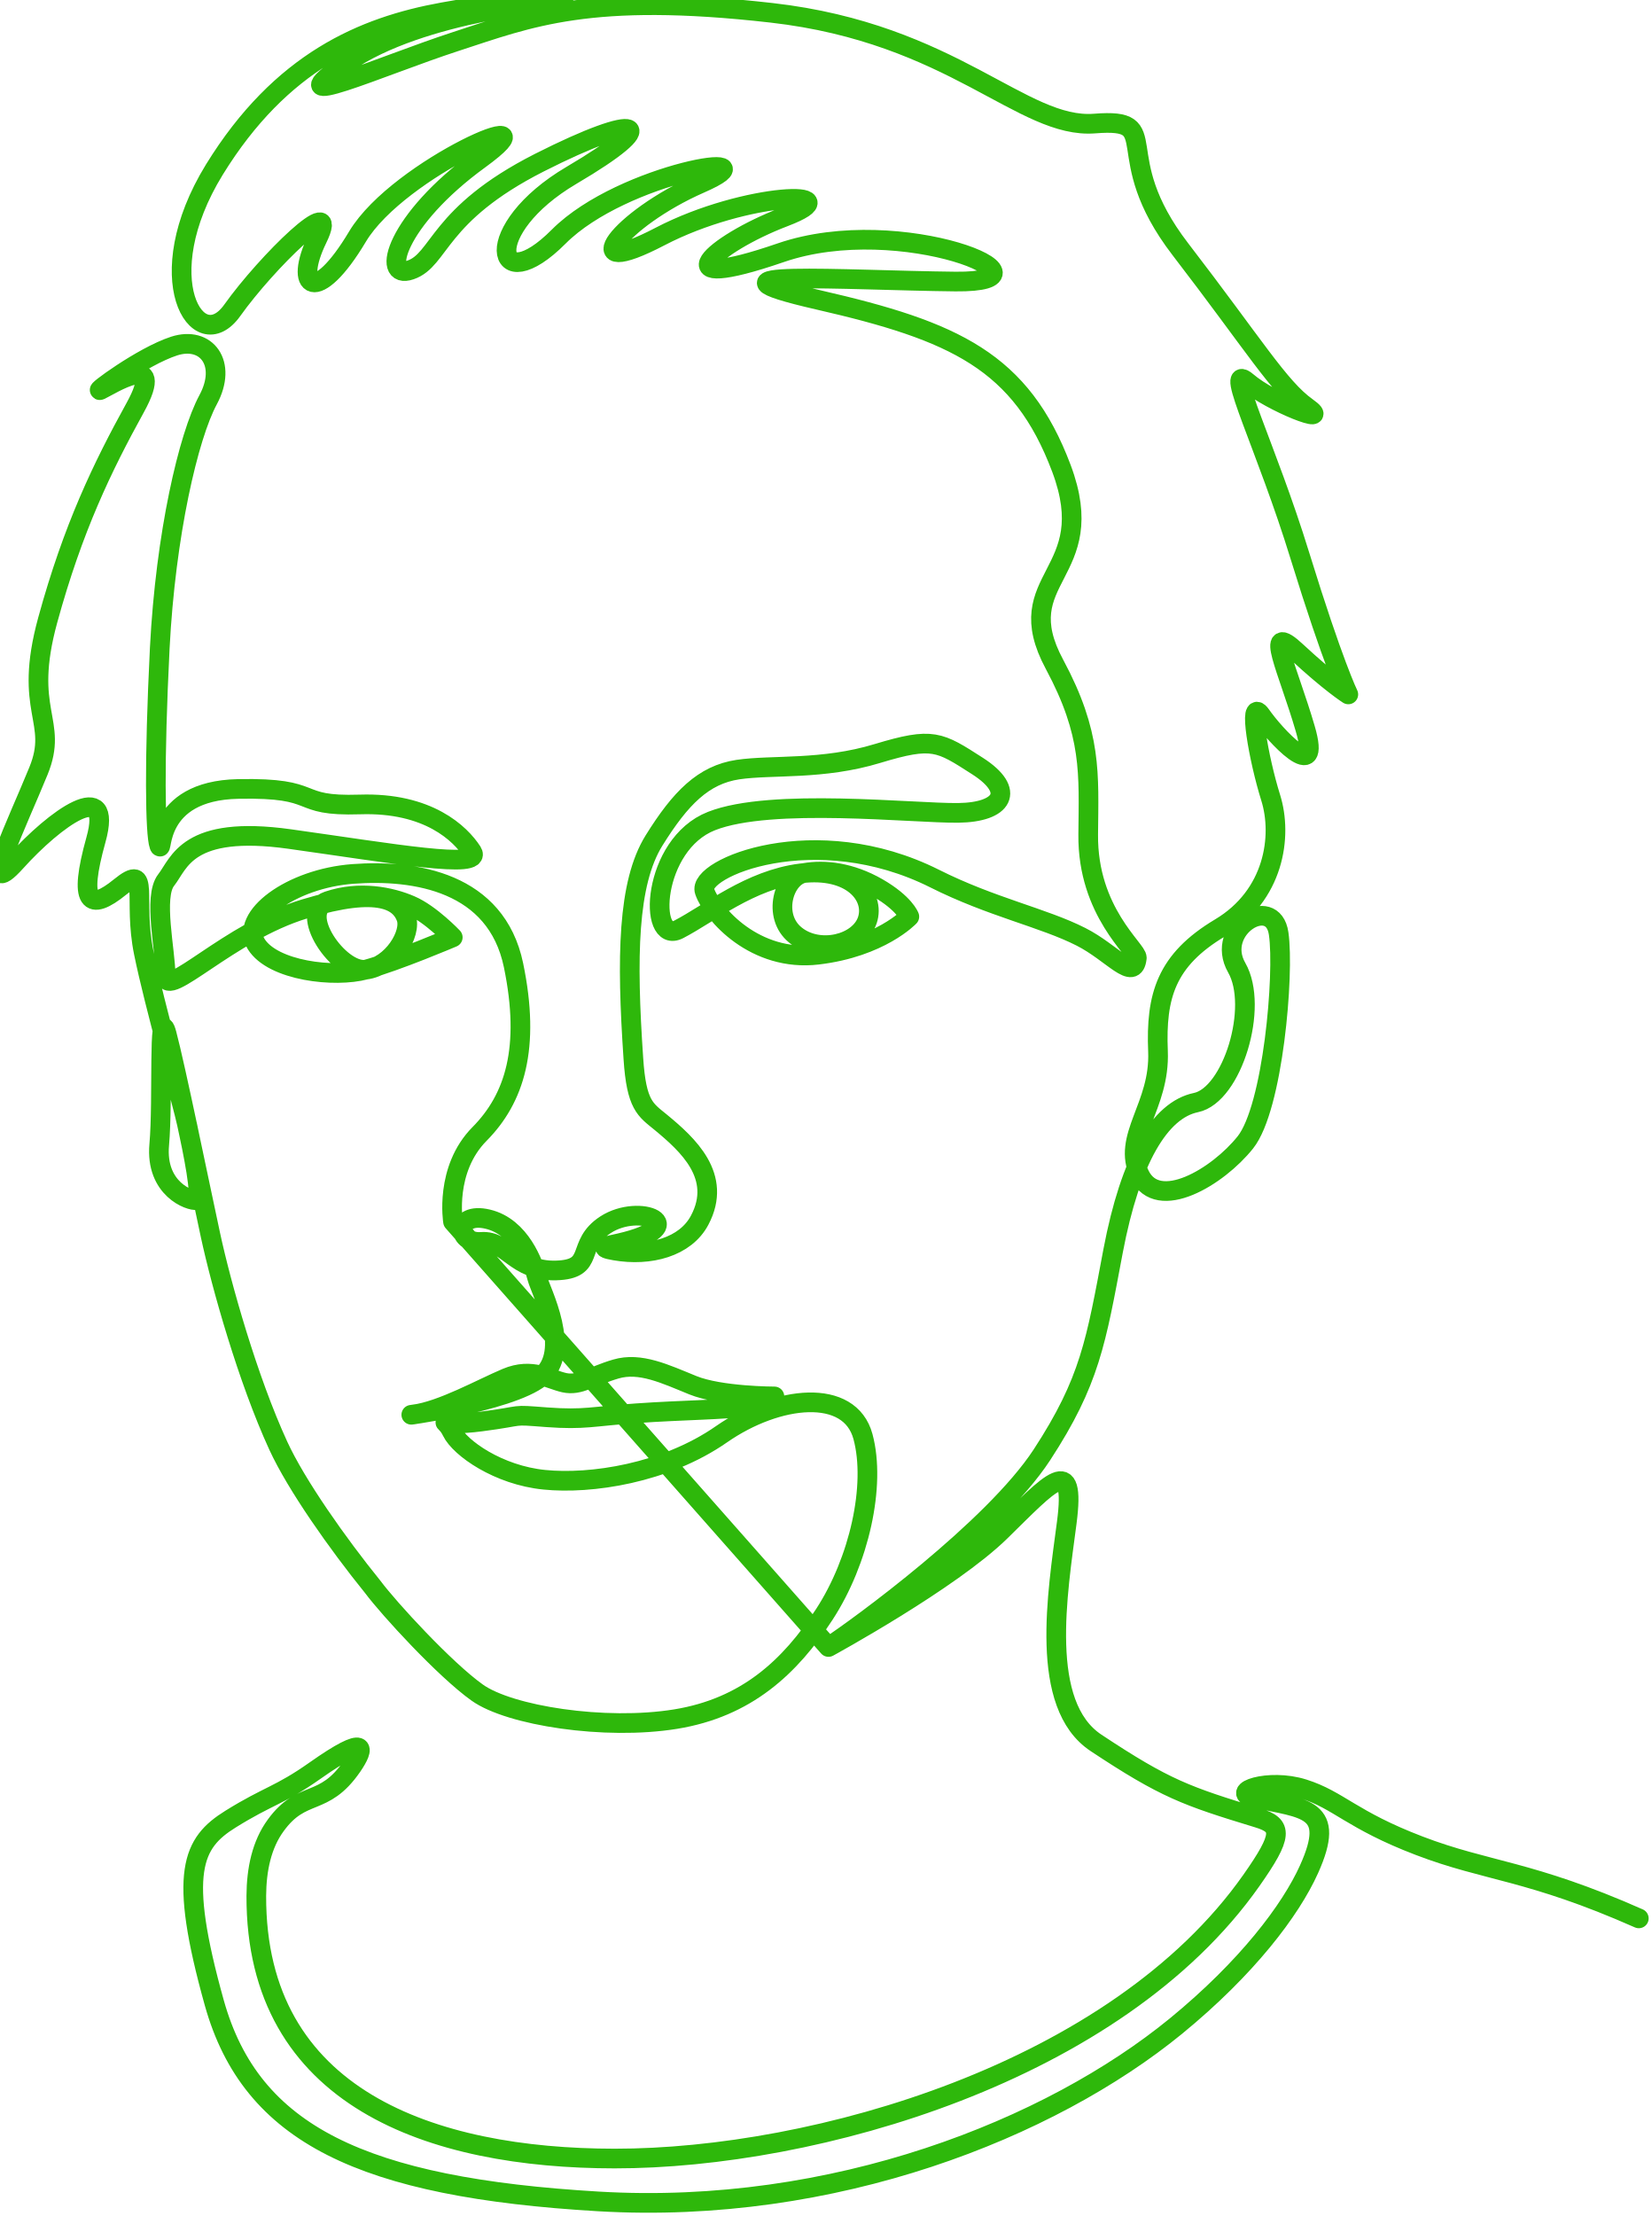
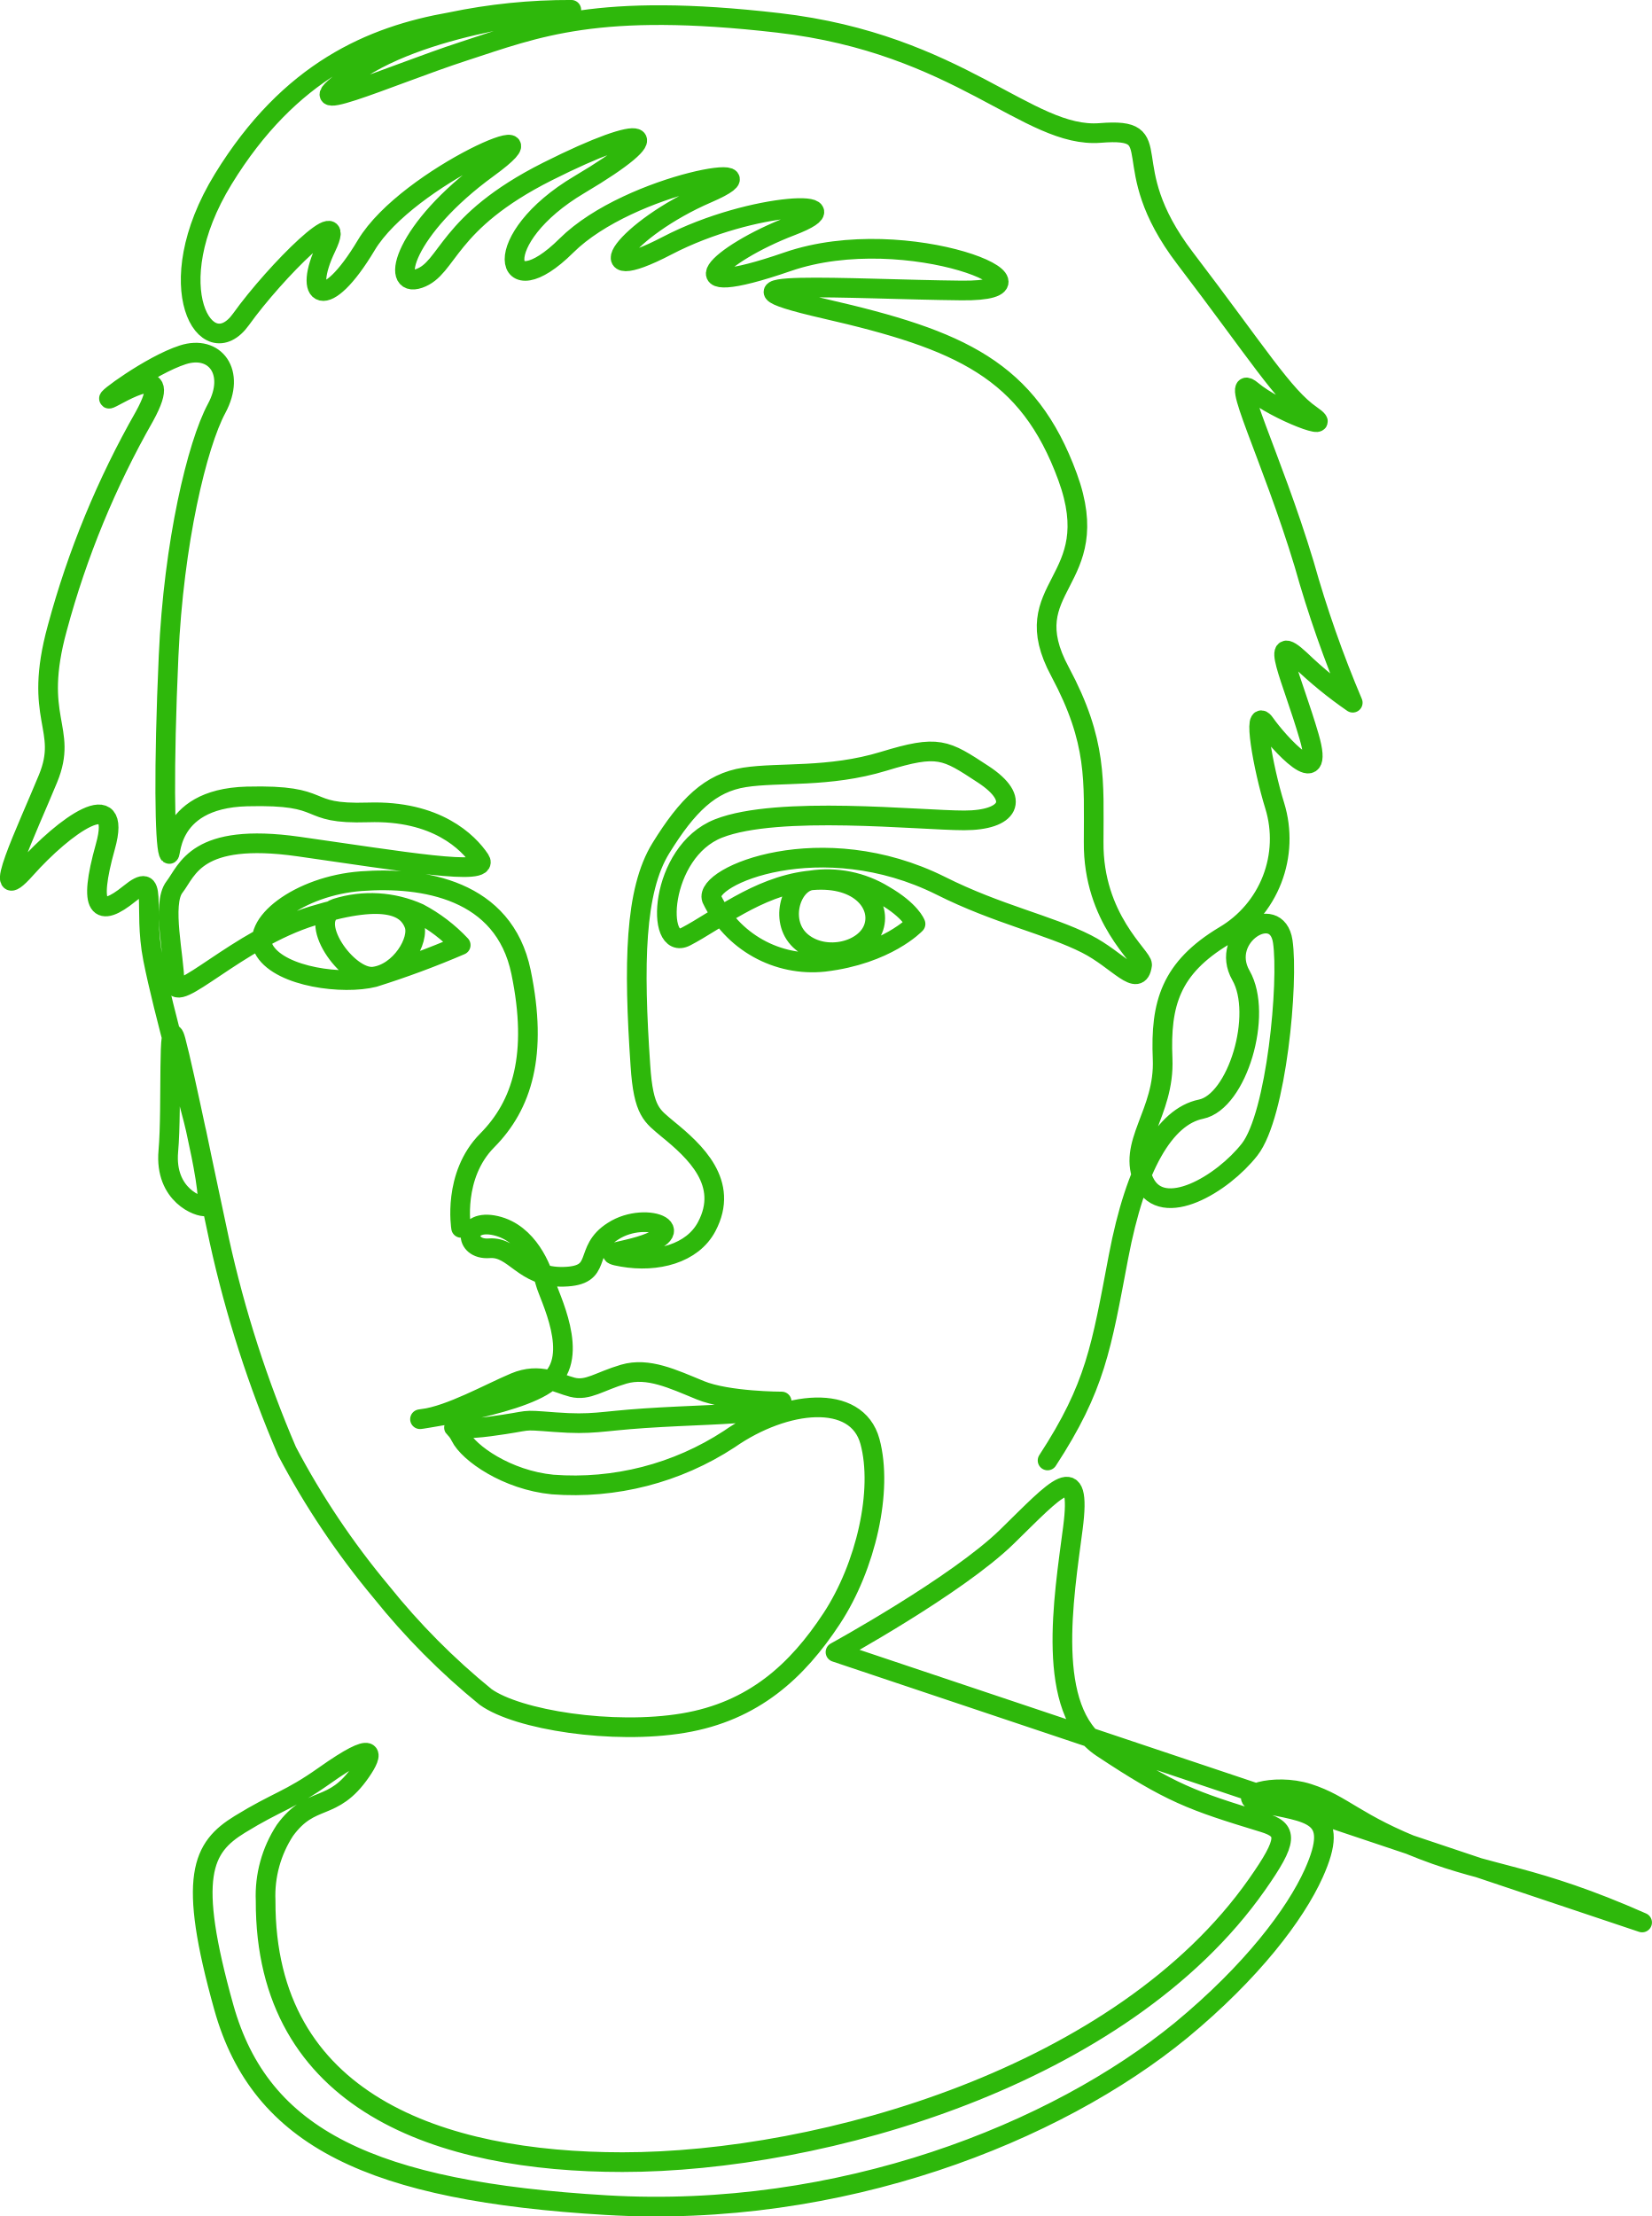
<svg xmlns="http://www.w3.org/2000/svg" width="126" height="169" viewBox="0 0 126 169" fill="none">
-   <path d="M125 146.303C116.67 142.616 113.429 142.748 108.248 140.762C103.077 138.786 102.132 137.289 99.43 136.433C96.738 135.577 93.67 136.678 95.681 137.116C99.521 137.951 101.97 137.839 99.847 142.555C98.445 145.672 95.123 150.072 89.688 154.524C80.118 162.347 63.63 168.947 45.649 167.888C27.667 166.829 19.164 162.785 16.35 152.761C13.546 142.738 14.684 140.538 17.58 138.735C20.475 136.932 21.328 136.942 24.041 135.027C28.104 132.165 27.799 133.326 26.855 134.701C24.671 137.869 23.065 136.413 21.034 139.204C19.957 140.67 19.561 142.575 19.55 144.582C19.5 160.065 32.991 164.608 46.878 164.618C62.157 164.628 85.136 158.068 95.448 143.411C97.876 139.957 97.835 139.214 95.956 138.643C90.47 136.973 88.875 136.413 83.602 132.919C79.214 130.016 80.666 121.49 81.367 116.122C82.068 110.754 80.138 113.046 76.319 116.784C72.509 120.522 63.193 125.605 63.193 125.605M34.555 93.172C34.555 93.172 33.895 89.19 36.577 86.48C39.249 83.781 40.478 79.93 39.167 73.605C37.847 67.269 31.68 66.301 26.926 66.648C22.171 67.004 18.26 69.948 19.54 71.996C20.81 74.043 25.524 74.593 27.891 73.951C30.258 73.309 34.535 71.486 34.535 71.486C34.535 71.486 32.848 69.704 31.335 69.052C29.821 68.39 27.434 67.901 25.016 68.716C22.608 69.53 25.869 74.196 27.891 73.951C29.913 73.707 31.447 71.181 30.979 69.968C30.522 68.766 29.029 67.554 23.238 69.317C17.448 71.069 12.632 76.304 12.632 74.41C12.632 72.525 11.667 68.39 12.673 67.116C13.679 65.843 14.248 62.889 22.1 63.989C29.953 65.089 36.882 66.322 36.008 64.957C35.124 63.592 32.676 61.178 27.454 61.351C22.232 61.524 24.64 60.037 18.159 60.169C11.667 60.302 12.449 65.313 12.145 64.478C11.84 63.643 11.748 58.142 12.185 49.433C12.632 40.724 14.38 33.258 15.873 30.487C17.366 27.716 15.741 25.598 13.282 26.392C10.834 27.187 7.014 30.039 7.675 29.733C8.335 29.427 12.805 26.565 10.306 31.098C7.807 35.631 5.572 40.245 3.642 47.284C1.711 54.312 4.515 54.934 2.93 58.804C1.356 62.675 -1.712 68.96 1.224 65.711C4.16 62.451 8.68 59.151 7.319 64.04C5.958 68.919 6.842 69.53 9.158 67.646C11.484 65.751 10.123 68.563 10.966 72.658C11.799 76.742 13.892 83.985 14.288 85.838C14.684 87.692 15.466 91.421 14.999 91.522C14.522 91.624 11.84 90.687 12.145 87.295C12.449 83.913 12.053 76.396 12.713 78.851C13.374 81.316 15.213 90.29 16.046 94.16C16.879 98.031 18.9 105.192 21.227 110.255C22.598 113.239 25.747 117.711 28.439 121.032C29.669 122.682 33.935 127.327 36.394 129.079C38.852 130.841 46.136 131.982 51.531 131.106C56.925 130.23 60.257 127.143 62.888 123.099C65.519 119.055 66.83 113.29 65.824 109.562C64.819 105.824 59.333 106.394 55.035 109.379C50.738 112.373 45.039 113.209 41.524 112.852C38.019 112.506 35.083 110.438 34.464 109.165C33.854 107.881 33.173 108.88 36.699 108.411C40.234 107.953 38.781 107.861 41.707 108.085C44.623 108.299 45.141 108.014 48.564 107.779C51.988 107.535 55.472 107.515 56.793 107.27C58.103 107.026 59.069 106.496 59.069 106.496C59.069 106.496 54.944 106.496 52.841 105.64C50.738 104.785 48.828 103.858 46.969 104.408C45.1 104.958 44.226 105.712 43.038 105.447C41.859 105.182 40.559 104.275 38.629 105.09C36.699 105.905 33.692 107.596 31.558 107.871C29.933 108.085 38.791 107.005 41.24 105.029C43.698 103.043 41.24 98.469 40.976 97.461C40.722 96.452 39.706 93.57 37.207 92.979C34.708 92.378 34.748 94.863 36.709 94.711C38.659 94.558 39.289 96.972 42.408 96.89C45.517 96.799 43.83 94.935 46.197 93.397C48.788 91.716 52.953 93.488 47.284 94.802C46.38 95.016 45.476 95.128 46.908 95.373C49.56 95.831 52.282 95.118 53.37 93.05C55.137 89.709 52.455 87.285 50.393 85.584C49.225 84.626 48.544 84.3 48.31 80.725C47.782 72.984 47.863 67.361 49.885 64.101C51.907 60.852 53.654 59.09 56.285 58.692C58.916 58.305 62.736 58.743 66.942 57.46C71.158 56.187 71.635 56.543 74.571 58.428C77.517 60.322 76.501 61.952 73.088 61.993C69.664 62.033 58.825 60.821 54.274 62.614C49.712 64.397 49.397 72.108 51.775 70.875C54.142 69.642 57.209 67.096 61.07 66.607C64.93 66.128 66.769 68.328 66.159 70.172C65.54 72.016 62.472 72.77 60.674 71.313C58.876 69.867 59.77 66.862 61.344 66.576C62.909 66.301 64.879 66.525 66.942 67.707C69.004 68.899 69.36 69.907 69.36 69.907C69.36 69.907 67.165 72.24 62.38 72.81C57.606 73.381 54.355 69.734 53.745 67.972C53.126 66.22 62.167 62.431 71.29 67.004C75.628 69.184 79.59 69.989 82.454 71.445C84.852 72.658 86.498 74.939 86.711 73.055C86.782 72.454 82.942 69.551 83.003 63.643C83.044 58.988 83.298 56.003 80.433 50.666C76.837 43.983 84.029 43.902 80.961 35.723C77.883 27.543 72.803 25.251 62.452 22.878C52.1 20.505 64.29 21.381 72.885 21.472C81.479 21.554 68.76 16.104 59.556 19.272C50.342 22.44 54.294 18.651 59.82 16.542C65.347 14.434 56.925 14.607 50.342 18.039C43.769 21.472 47.183 16.725 53.41 13.995C59.638 11.266 47.538 13.12 42.621 18.039C37.715 22.97 36.577 17.51 43.586 13.374C50.606 9.249 48.94 8.454 41.138 12.406C33.326 16.369 33.59 19.802 31.314 20.586C29.029 21.381 30.166 16.807 36.577 12.152C42.977 7.487 30.431 12.763 27.271 18.039C24.122 23.316 22.364 22.002 24.203 18.213C26.052 14.434 20.343 19.975 17.712 23.672C15.081 27.36 11.271 21.207 16.35 12.936C21.44 4.675 27.718 2.037 33.763 0.937C39.818 -0.163 42.977 0.01 42.977 0.01C42.977 0.01 32.148 0.804 26.398 4.808C20.658 8.801 29.069 5.022 34.728 3.178C40.386 1.334 44.998 -0.601 58.855 0.978C72.712 2.556 77.974 9.86 83.501 9.422C89.027 8.984 84.425 11.704 90.033 19.007C95.651 26.311 97.581 29.56 99.684 31.057C101.787 32.555 96.961 30.701 95.123 29.122C93.284 27.543 96.616 34.133 99.156 42.405C101.706 50.666 102.843 52.958 102.843 52.958C102.843 52.958 101.441 52.071 98.892 49.698C96.352 47.325 98.241 51.063 99.552 55.555C100.873 60.037 97.185 55.993 96.179 54.536C95.163 53.09 95.996 57.877 96.921 60.831C97.845 63.775 97.185 68.308 93.06 70.763C88.936 73.228 88.154 75.958 88.326 80.175C88.499 84.402 85.522 86.684 86.924 89.587C88.326 92.49 92.888 89.76 94.991 87.122C97.093 84.484 97.977 74.287 97.53 71.201C97.093 68.125 92.624 70.814 94.33 73.798C96.047 76.793 93.985 83.516 91.222 84.086C88.458 84.657 86.223 88.446 84.903 95.393C83.592 102.34 83.145 105.325 79.468 110.957C75.78 116.59 65.479 124.108 63.193 125.605L34.555 93.172Z" stroke="#2EB80B" stroke-width="1.5" stroke-linecap="round" stroke-linejoin="round" />
+   <path d="M35.17 93.643C35.17 93.643 34.503 89.655 37.163 86.973C39.822 84.291 41.047 80.442 39.742 74.131C38.438 67.819 32.282 66.852 27.551 67.201C22.819 67.55 18.935 70.541 20.21 72.535C21.485 74.529 26.186 75.118 28.527 74.529C30.771 73.824 32.979 73.006 35.141 72.077C34.219 71.095 33.142 70.273 31.953 69.644C29.968 68.751 27.726 68.616 25.648 69.265C23.248 70.073 26.495 74.729 28.507 74.48C30.519 74.23 32.053 71.718 31.585 70.491C31.116 69.265 29.642 68.079 23.875 69.843C18.108 71.608 13.307 76.823 13.307 74.918C13.307 73.014 12.311 68.936 13.307 67.65C14.303 66.364 14.941 63.452 22.76 64.559C30.579 65.666 37.481 66.872 36.605 65.556C35.728 64.24 33.288 61.787 28.079 61.957C22.869 62.126 25.29 60.571 18.835 60.74C12.381 60.91 13.148 65.865 12.859 65.038C12.57 64.21 12.47 58.716 12.859 50.032C13.247 41.348 15.04 33.91 16.524 31.148C18.009 28.386 16.395 26.272 13.945 27.06C11.494 27.848 7.719 30.659 8.387 30.39C9.054 30.121 13.496 27.239 11.016 31.756C8.124 36.828 5.891 42.249 4.373 47.888C2.45 54.868 5.249 55.516 3.665 59.374C2.082 63.233 -0.956 69.544 1.962 66.264C4.881 62.984 9.393 59.723 8.038 64.559C6.683 69.395 7.56 70.033 9.871 68.158C12.182 66.284 10.867 69.066 11.674 73.144C12.48 77.222 14.582 84.5 14.981 86.335C15.379 88.169 16.156 91.898 15.688 91.998C15.22 92.097 12.54 91.17 12.839 87.79C13.138 84.41 12.749 76.922 13.407 79.365C14.064 81.808 15.897 90.772 16.734 94.63C17.943 100.129 19.671 105.5 21.893 110.673C23.902 114.489 26.31 118.082 29.075 121.391C31.439 124.342 34.11 127.032 37.043 129.417C39.493 131.172 46.755 132.309 52.123 131.411C57.492 130.514 60.819 127.423 63.438 123.435C66.058 119.447 67.363 113.654 66.357 109.935C65.351 106.216 59.892 106.774 55.619 109.755C51.633 112.361 46.9 113.577 42.153 113.215C38.667 112.876 35.738 110.812 35.121 109.546C34.503 108.28 33.836 109.257 37.352 108.788C40.868 108.32 39.424 108.24 42.332 108.459C45.24 108.678 45.748 108.389 49.155 108.16C52.561 107.931 56.038 107.891 57.352 107.652C58.142 107.506 58.907 107.247 59.623 106.884C59.623 106.884 55.51 106.884 53.418 106.026C51.326 105.169 49.434 104.252 47.571 104.8C45.709 105.348 44.842 106.096 43.657 105.797C42.471 105.498 41.187 104.63 39.264 105.438C37.342 106.246 34.344 107.941 32.222 108.21C30.599 108.419 39.424 107.342 41.864 105.378C44.304 103.414 41.864 98.838 41.605 97.831C41.346 96.823 40.3 94.042 37.81 93.474C35.32 92.905 35.36 95.348 37.312 95.198C39.264 95.049 39.882 97.452 42.989 97.372C46.097 97.292 44.404 95.378 46.764 93.892C49.344 92.217 53.488 93.982 47.84 95.288C46.944 95.507 46.047 95.617 47.472 95.856C50.111 96.315 52.82 95.607 53.906 93.543C55.669 90.213 53 87.79 50.918 86.095C49.753 85.098 49.075 84.819 48.846 81.25C48.318 73.532 48.398 67.929 50.41 64.679C52.422 61.428 54.165 59.693 56.795 59.285C59.424 58.876 63.219 59.334 67.403 58.058C71.586 56.782 72.084 57.141 75.002 59.055C77.921 60.97 76.945 62.565 73.548 62.565C70.152 62.565 59.334 61.398 54.803 63.183C50.27 64.968 49.952 72.655 52.312 71.429C54.673 70.202 57.731 67.66 61.576 67.171C65.42 66.683 67.253 68.886 66.645 70.721C66.038 72.555 62.97 73.313 61.177 71.857C59.384 70.402 60.281 67.421 61.845 67.141C63.778 66.847 65.754 67.246 67.422 68.268C69.474 69.454 69.833 70.462 69.833 70.462C69.833 70.462 67.651 72.785 62.861 73.353C61.11 73.539 59.345 73.176 57.809 72.315C56.273 71.455 55.042 70.138 54.285 68.547C53.667 66.802 62.671 63.023 71.755 67.55C76.078 69.724 80.022 70.541 82.871 71.987C85.262 73.193 86.855 75.467 87.114 73.582C87.184 72.984 83.359 70.093 83.419 64.2C83.419 59.564 83.718 56.583 80.859 51.238C77.283 44.618 84.415 44.518 81.427 36.362C78.439 28.206 73.259 25.923 62.95 23.56C52.641 21.197 64.783 22.065 73.339 22.154C81.895 22.244 69.235 16.8 60.072 19.961C50.908 23.122 54.822 19.343 60.331 17.239C65.839 15.135 57.452 15.315 50.888 18.735C44.324 22.154 47.741 17.428 53.946 14.746C60.151 12.064 48.099 13.869 43.199 18.735C38.298 23.6 37.222 18.206 44.195 14.078C51.167 9.951 49.523 9.173 41.754 13.081C33.985 16.99 34.234 20.45 31.963 21.237C29.692 22.025 30.828 17.468 37.212 12.822C43.597 8.176 31.087 13.43 27.939 18.695C24.792 23.959 23.049 22.683 24.881 18.864C26.714 15.046 21.007 20.689 18.387 24.348C15.767 28.007 11.973 21.895 17.032 13.65C22.092 5.404 28.358 2.742 34.374 1.685C37.4 1.052 40.485 0.738 43.577 0.748C43.577 0.748 32.77 1.545 27.043 5.544C21.315 9.542 29.702 5.753 35.34 3.918C40.977 2.084 45.569 0.15 59.374 1.745C73.18 3.34 78.439 10.579 83.917 10.14C89.395 9.701 84.843 12.413 90.391 19.692C95.939 26.97 97.912 30.211 100.003 31.656C102.095 33.102 97.364 31.357 95.491 29.782C93.618 28.206 96.985 34.767 99.475 43.023C100.485 46.621 101.723 50.151 103.181 53.591C101.766 52.618 100.434 51.531 99.196 50.341C96.666 47.968 98.549 51.697 99.854 56.184C101.159 60.67 97.493 56.612 96.497 55.187C95.501 53.761 96.318 58.517 97.234 61.458C97.798 63.301 97.725 65.28 97.028 67.076C96.33 68.873 95.049 70.381 93.389 71.359C89.286 73.822 88.499 76.543 88.678 80.741C88.857 84.939 85.879 87.232 87.274 90.133C88.668 93.035 93.25 90.303 95.312 87.671C97.374 85.038 98.3 74.879 97.842 71.798C97.384 68.717 92.951 71.409 94.654 74.39C96.358 77.371 94.376 84.021 91.606 84.59C88.838 85.158 86.626 88.937 85.311 95.856C83.997 102.776 83.568 105.757 79.903 111.38M125.253 146.616C116.956 142.947 113.729 143.077 108.569 141.093C103.41 139.108 102.473 137.633 99.784 136.775C97.095 135.918 94.047 137.025 96.049 137.463C99.874 138.291 102.314 138.181 100.202 142.877C98.798 145.988 95.491 150.375 90.082 154.842C80.55 162.649 64.126 169.229 46.256 168.172C28.387 167.116 19.871 163.087 17.072 153.087C14.273 143.087 15.409 140.903 18.297 139.128C21.186 137.354 22.033 137.334 24.732 135.429C28.776 132.568 28.477 133.734 27.531 135.1C25.359 138.261 23.766 136.805 21.734 139.587C20.695 141.177 20.179 143.053 20.26 144.951C20.21 160.395 33.647 164.892 47.482 164.892C62.701 164.892 85.59 158.361 95.86 143.745C98.28 140.305 98.23 139.557 96.368 138.989C90.899 137.324 89.306 136.765 84.056 133.286C79.684 130.394 81.138 121.889 81.835 116.535C82.532 111.181 80.61 113.474 76.805 117.193C73 120.912 63.727 125.997 63.727 125.997L125.253 146.616Z" stroke="#2EB80B" stroke-width="1.5" stroke-linecap="round" stroke-linejoin="round" />
</svg>
